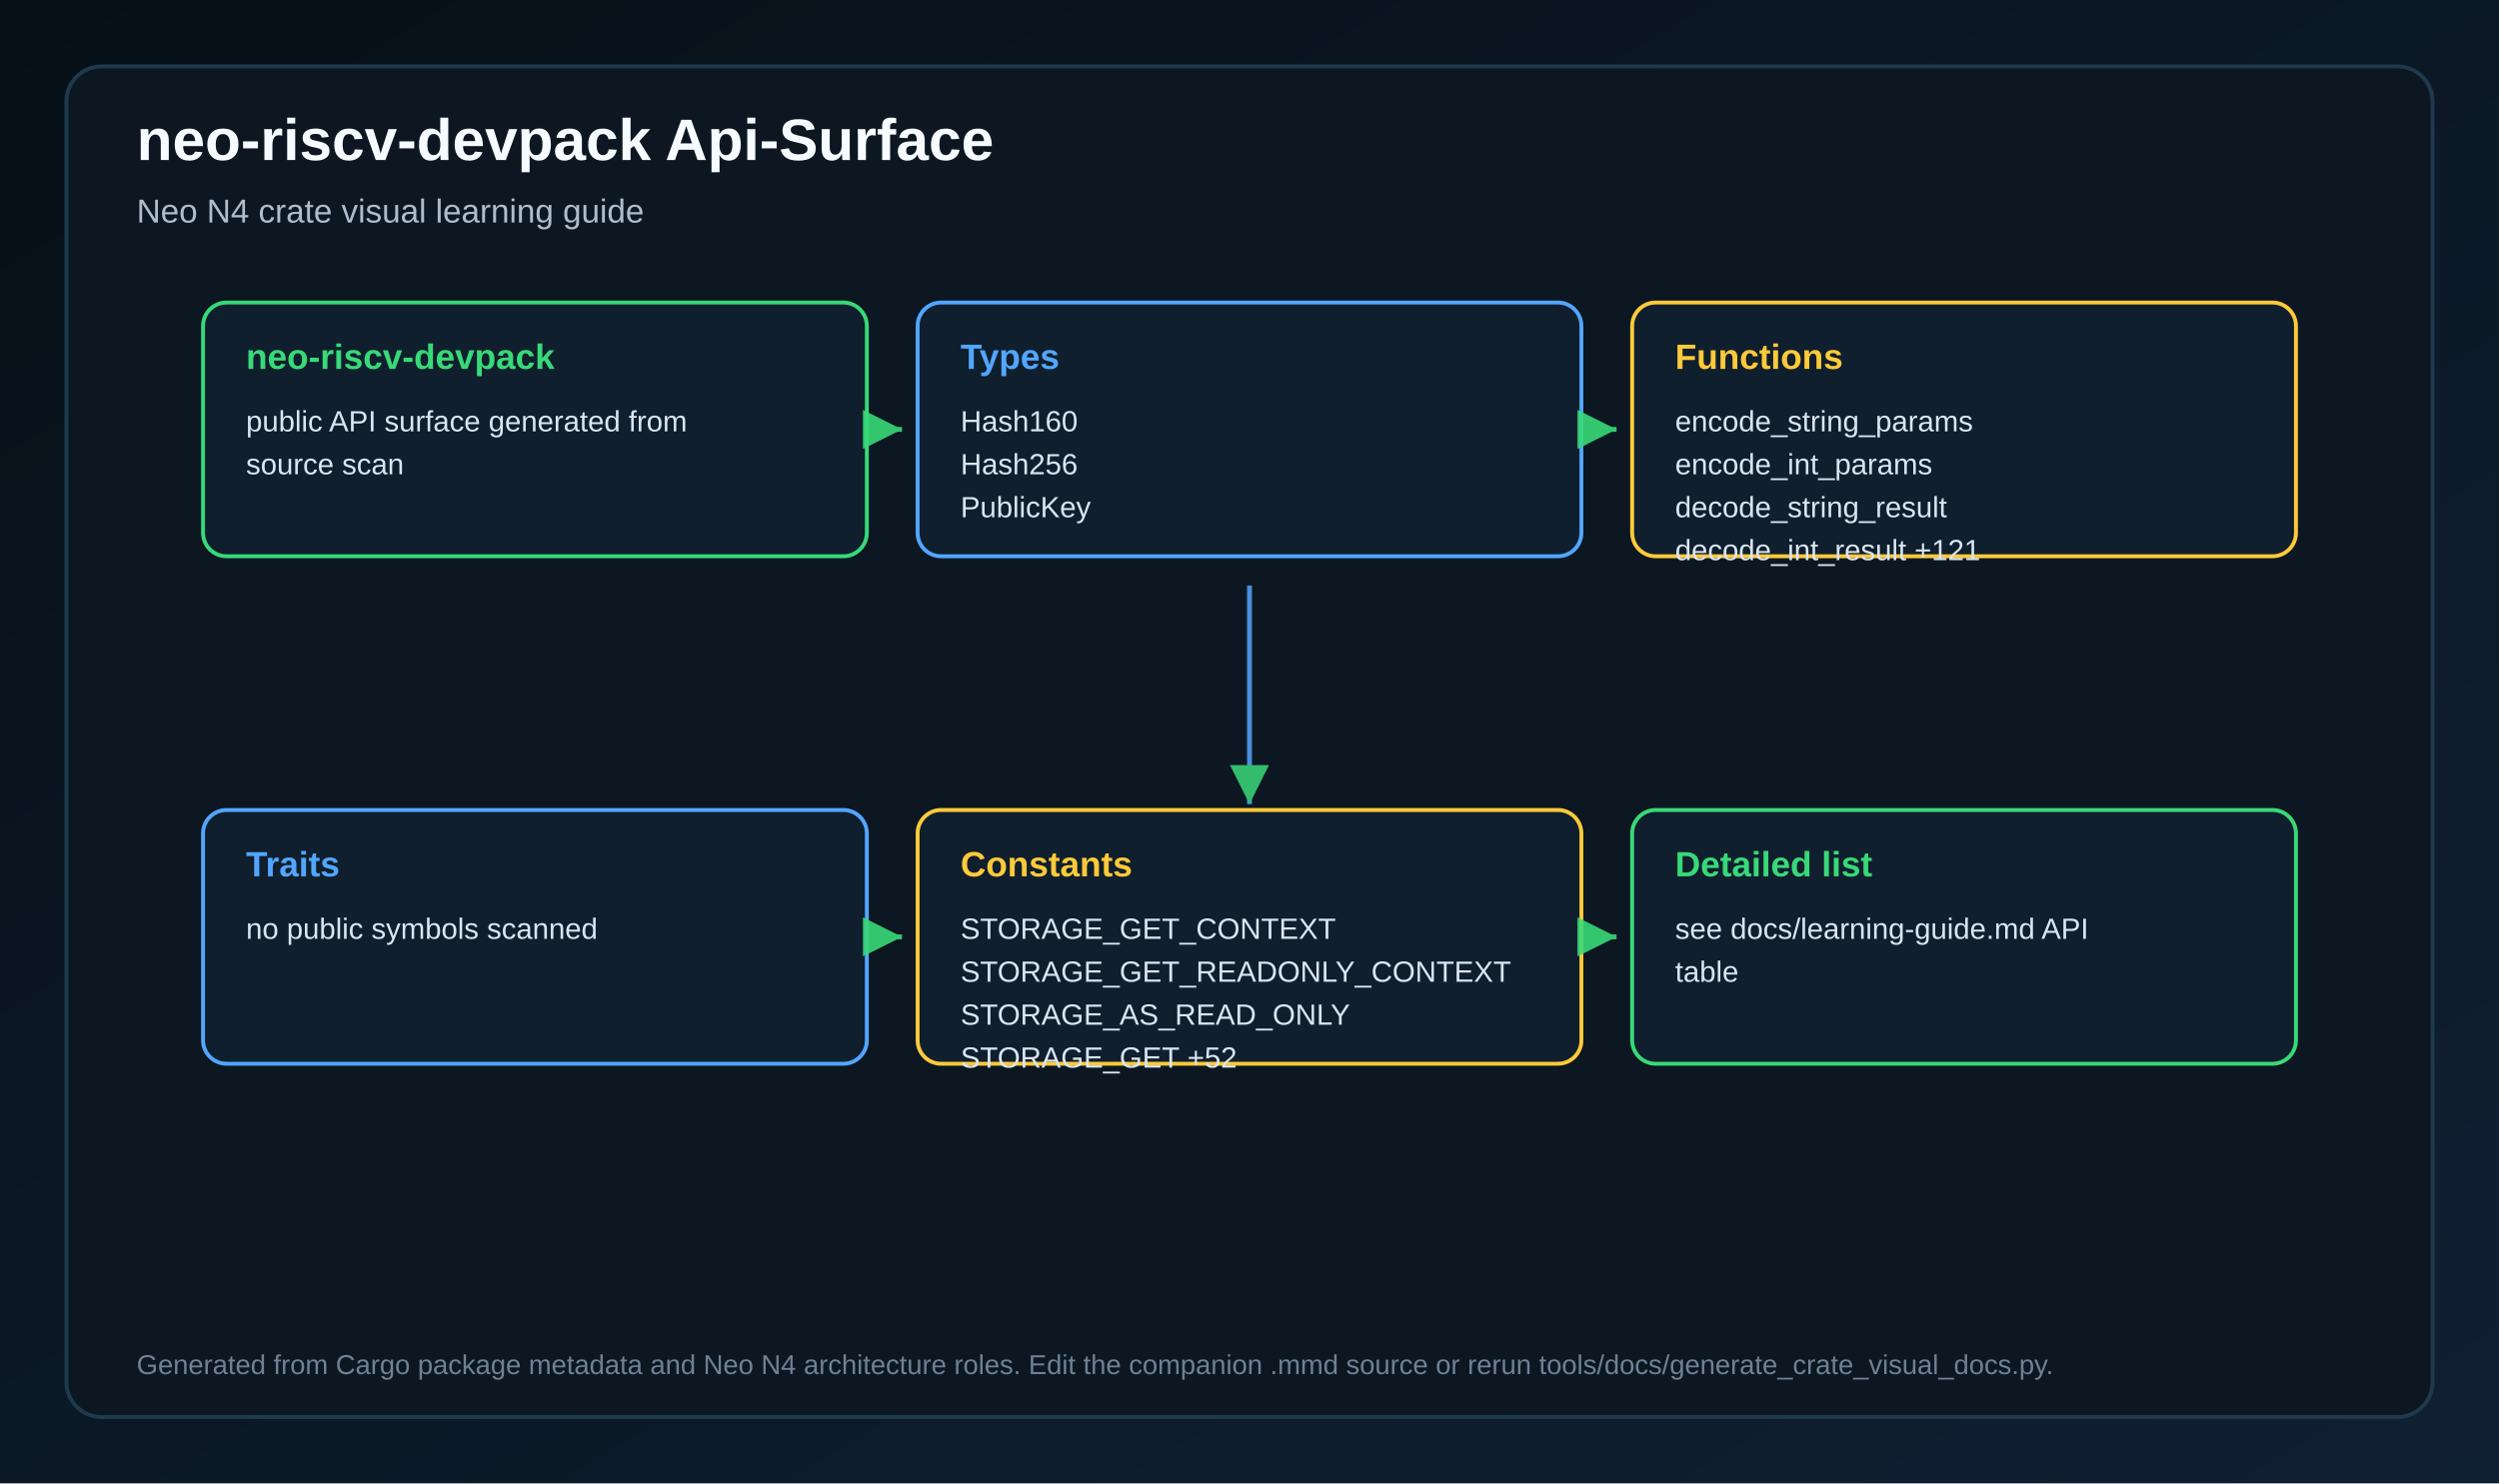
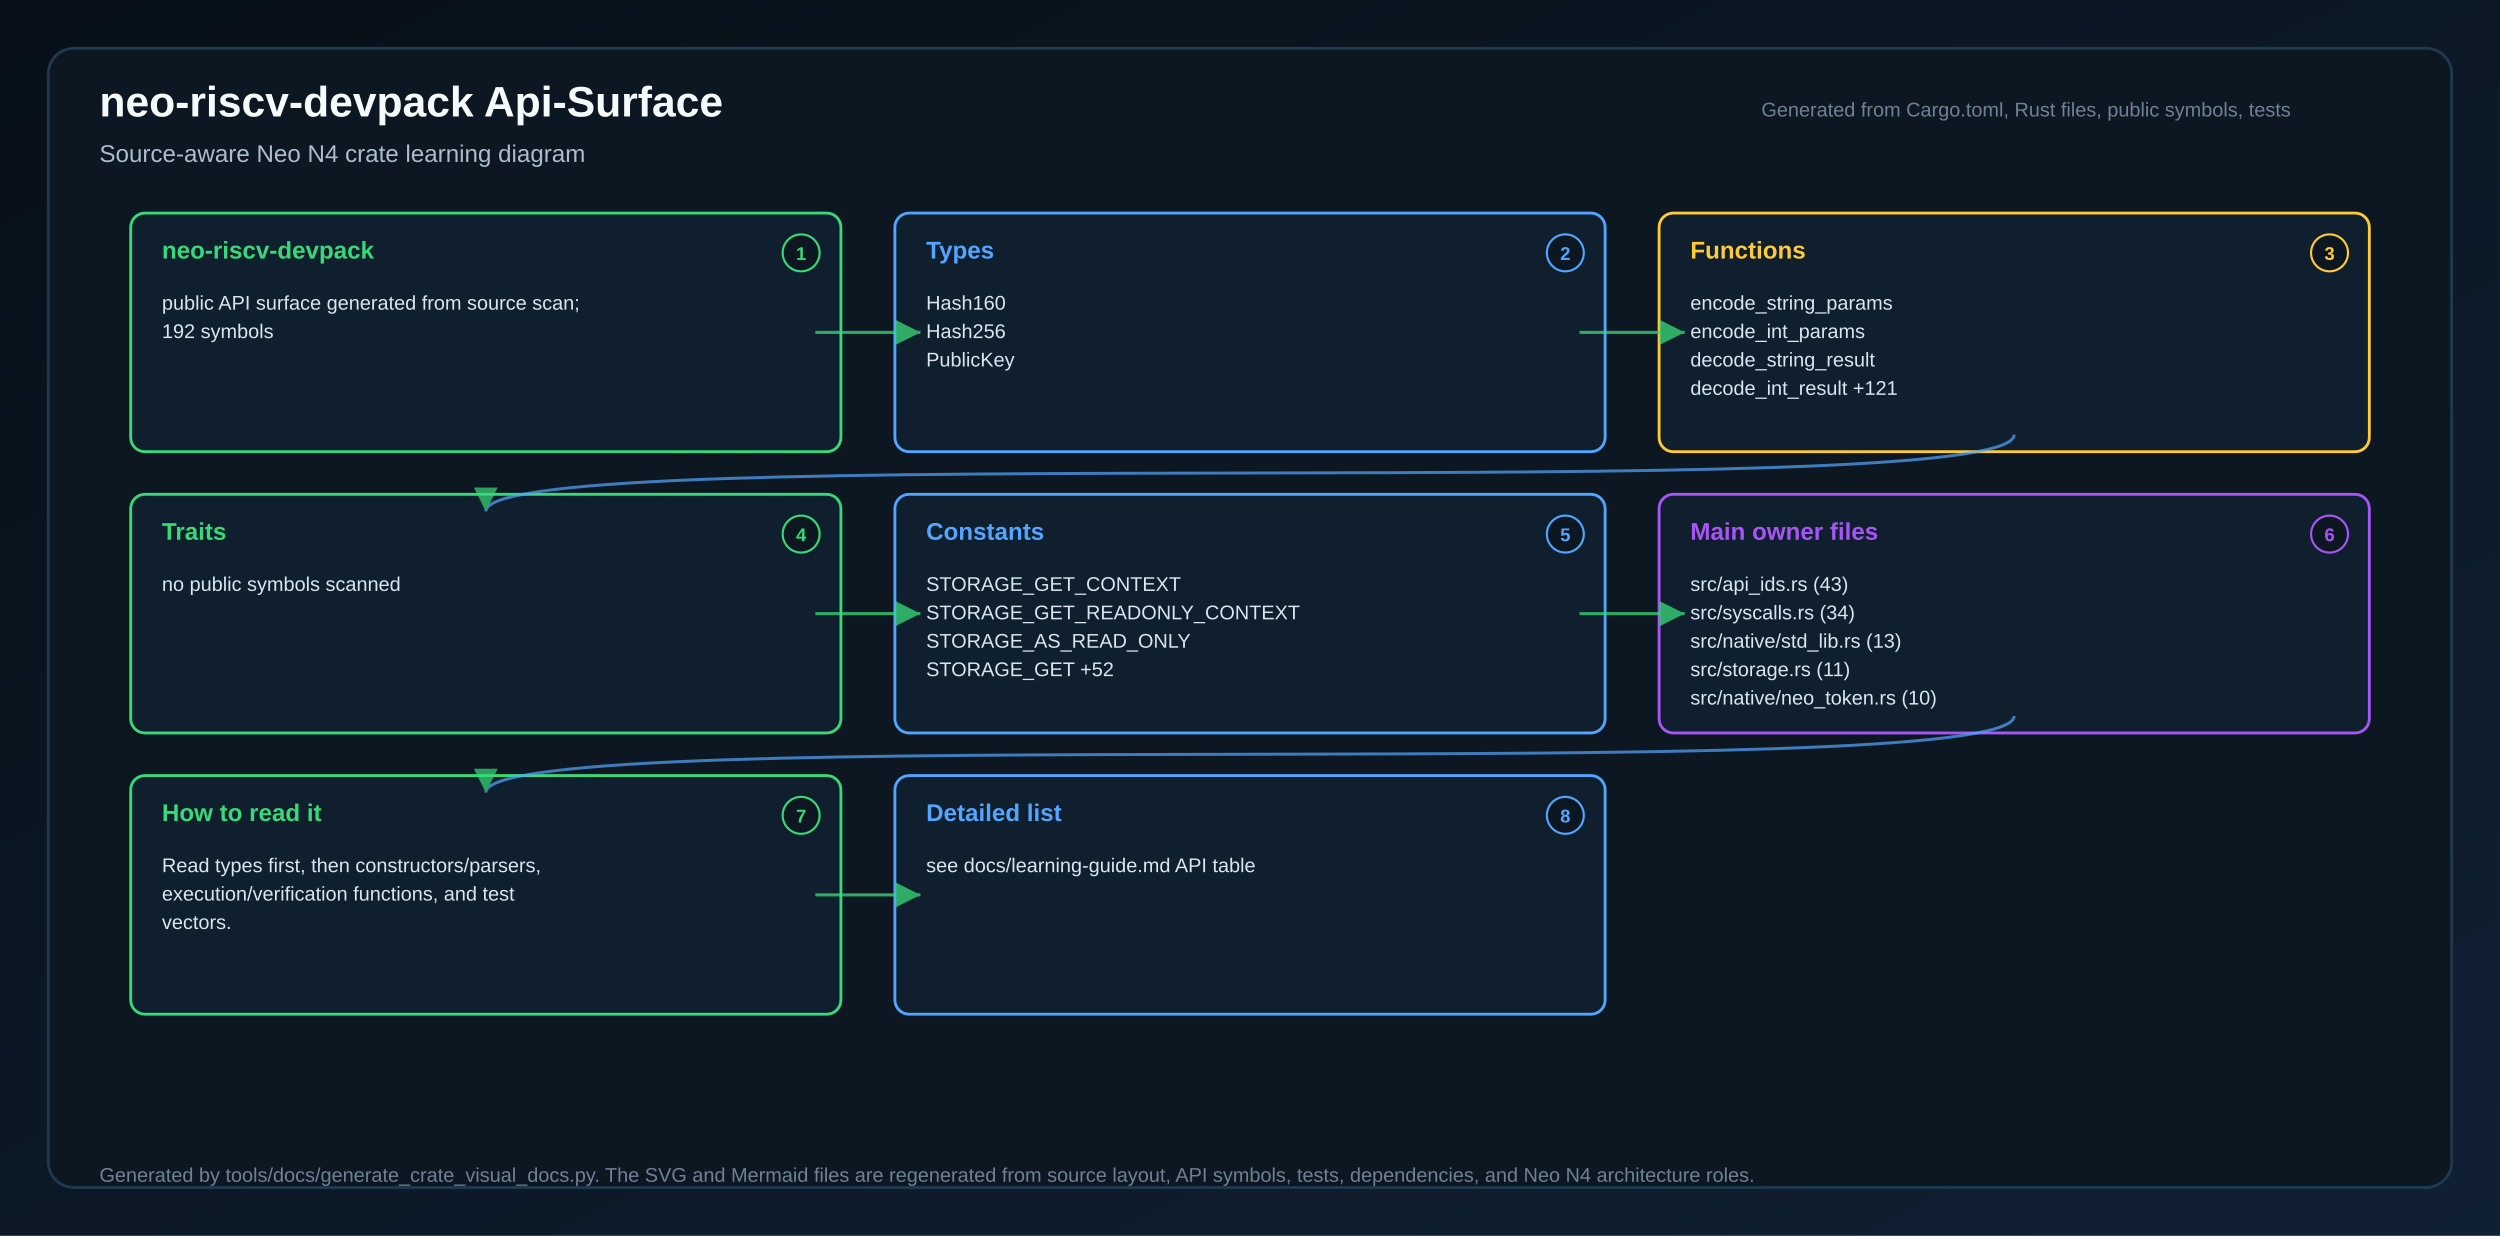
- <svg xmlns="http://www.w3.org/2000/svg" width="1280" height="760" viewBox="0 0 1280 760" role="img" aria-label="neo-riscv-devpack Api-Surface">
+ <svg xmlns="http://www.w3.org/2000/svg" width="1760" height="870" viewBox="0 0 1760 870" role="img" aria-label="neo-riscv-devpack Api-Surface">
  <defs>
    <linearGradient id="bg" x1="0" x2="1" y1="0" y2="1">
      <stop offset="0" stop-color="#071018" />
      <stop offset="1" stop-color="#102033" />
    </linearGradient>
    <marker id="arrow" markerWidth="12" markerHeight="12" refX="10" refY="6" orient="auto">
      <path d="M2,2 L10,6 L2,10 Z" fill="#38d978" />
    </marker>
  </defs>
-   <rect x="0" y="0" width="1280" height="760" fill="url(#bg)" />
-   <rect x="34" y="34" width="1212" height="692" rx="18" fill="#0c1722" stroke="#1e3a4d" stroke-width="2" />
+   <rect x="0" y="0" width="1760" height="870" fill="url(#bg)" />
+   <rect x="34" y="34" width="1692" height="802" rx="18" fill="#0c1722" stroke="#1e3a4d" stroke-width="2" />
  <text x="70" y="82" fill="#f6fbff" font-size="30" font-family="Segoe UI, Arial, sans-serif" font-weight="700">neo-riscv-devpack Api-Surface</text>
-   <text x="70" y="114" fill="#aebdcc" font-size="17" font-family="Segoe UI, Arial, sans-serif">Neo N4 crate visual learning guide</text>
-   <rect x="104" y="155" width="340" height="130" rx="12" fill="#101f2d" stroke="#38d978" stroke-width="2" />
-   <text x="126" y="189" fill="#38d978" font-size="18" font-family="Segoe UI, Arial, sans-serif" font-weight="700">neo-riscv-devpack</text>
-   <text x="126" y="221" fill="#d9e6f2" font-size="15" font-family="Segoe UI, Arial, sans-serif">public API surface generated from</text>
-   <text x="126" y="243" fill="#d9e6f2" font-size="15" font-family="Segoe UI, Arial, sans-serif">source scan</text>
-   <rect x="470" y="155" width="340" height="130" rx="12" fill="#101f2d" stroke="#52a6ff" stroke-width="2" />
-   <text x="492" y="189" fill="#52a6ff" font-size="18" font-family="Segoe UI, Arial, sans-serif" font-weight="700">Types</text>
-   <text x="492" y="221" fill="#d9e6f2" font-size="15" font-family="Segoe UI, Arial, sans-serif">Hash160</text>
-   <text x="492" y="243" fill="#d9e6f2" font-size="15" font-family="Segoe UI, Arial, sans-serif">Hash256</text>
-   <text x="492" y="265" fill="#d9e6f2" font-size="15" font-family="Segoe UI, Arial, sans-serif">PublicKey</text>
-   <line x1="452" y1="220" x2="462" y2="220" stroke="#38d978" stroke-width="2.5" marker-end="url(#arrow)" opacity="0.9" />
-   <rect x="836" y="155" width="340" height="130" rx="12" fill="#101f2d" stroke="#ffca3a" stroke-width="2" />
-   <text x="858" y="189" fill="#ffca3a" font-size="18" font-family="Segoe UI, Arial, sans-serif" font-weight="700">Functions</text>
-   <text x="858" y="221" fill="#d9e6f2" font-size="15" font-family="Segoe UI, Arial, sans-serif">encode_string_params</text>
-   <text x="858" y="243" fill="#d9e6f2" font-size="15" font-family="Segoe UI, Arial, sans-serif">encode_int_params</text>
-   <text x="858" y="265" fill="#d9e6f2" font-size="15" font-family="Segoe UI, Arial, sans-serif">decode_string_result</text>
-   <text x="858" y="287" fill="#d9e6f2" font-size="15" font-family="Segoe UI, Arial, sans-serif">decode_int_result +121</text>
-   <line x1="818" y1="220" x2="828" y2="220" stroke="#38d978" stroke-width="2.5" marker-end="url(#arrow)" opacity="0.9" />
-   <rect x="104" y="415" width="340" height="130" rx="12" fill="#101f2d" stroke="#52a6ff" stroke-width="2" />
-   <text x="126" y="449" fill="#52a6ff" font-size="18" font-family="Segoe UI, Arial, sans-serif" font-weight="700">Traits</text>
-   <text x="126" y="481" fill="#d9e6f2" font-size="15" font-family="Segoe UI, Arial, sans-serif">no public symbols scanned</text>
-   <rect x="470" y="415" width="340" height="130" rx="12" fill="#101f2d" stroke="#ffca3a" stroke-width="2" />
-   <text x="492" y="449" fill="#ffca3a" font-size="18" font-family="Segoe UI, Arial, sans-serif" font-weight="700">Constants</text>
-   <text x="492" y="481" fill="#d9e6f2" font-size="15" font-family="Segoe UI, Arial, sans-serif">STORAGE_GET_CONTEXT</text>
-   <text x="492" y="503" fill="#d9e6f2" font-size="15" font-family="Segoe UI, Arial, sans-serif">STORAGE_GET_READONLY_CONTEXT</text>
-   <text x="492" y="525" fill="#d9e6f2" font-size="15" font-family="Segoe UI, Arial, sans-serif">STORAGE_AS_READ_ONLY</text>
-   <text x="492" y="547" fill="#d9e6f2" font-size="15" font-family="Segoe UI, Arial, sans-serif">STORAGE_GET +52</text>
-   <line x1="452" y1="480" x2="462" y2="480" stroke="#38d978" stroke-width="2.5" marker-end="url(#arrow)" opacity="0.9" />
-   <rect x="836" y="415" width="340" height="130" rx="12" fill="#101f2d" stroke="#38d978" stroke-width="2" />
-   <text x="858" y="449" fill="#38d978" font-size="18" font-family="Segoe UI, Arial, sans-serif" font-weight="700">Detailed list</text>
-   <text x="858" y="481" fill="#d9e6f2" font-size="15" font-family="Segoe UI, Arial, sans-serif">see docs/learning-guide.md API</text>
-   <text x="858" y="503" fill="#d9e6f2" font-size="15" font-family="Segoe UI, Arial, sans-serif">table</text>
-   <line x1="818" y1="480" x2="828" y2="480" stroke="#38d978" stroke-width="2.5" marker-end="url(#arrow)" opacity="0.9" />
-   <path d="M640 300 C640 350 640 370 640 412" stroke="#52a6ff" stroke-width="2.5" fill="none" marker-end="url(#arrow)" opacity="0.85" />
-   <text x="70" y="704" fill="#6f8194" font-size="14" font-family="Segoe UI, Arial, sans-serif">Generated from Cargo package metadata and Neo N4 architecture roles. Edit the companion .mmd source or rerun tools/docs/generate_crate_visual_docs.py.</text>
+   <text x="70" y="114" fill="#aebdcc" font-size="17" font-family="Segoe UI, Arial, sans-serif">Source-aware Neo N4 crate learning diagram</text>
+   <text x="1240" y="82" fill="#6f8194" font-size="14" font-family="Segoe UI, Arial, sans-serif">Generated from Cargo.toml, Rust files, public symbols, tests</text>
+   <rect x="92" y="150" width="500" height="168" rx="10" fill="#101f2d" stroke="#38d978" stroke-width="2" />
+   <circle cx="564" cy="178" r="13" fill="#0c1722" stroke="#38d978" stroke-width="1.5" />
+   <text x="564" y="183" text-anchor="middle" fill="#38d978" font-size="13" font-family="Segoe UI, Arial, sans-serif" font-weight="700">1</text>
+   <text x="114" y="182" fill="#38d978" font-size="17" font-family="Segoe UI, Arial, sans-serif" font-weight="700">neo-riscv-devpack</text>
+   <text x="114" y="218" fill="#d9e6f2" font-size="14" font-family="Segoe UI, Arial, sans-serif">public API surface generated from source scan;</text>
+   <text x="114" y="238" fill="#d9e6f2" font-size="14" font-family="Segoe UI, Arial, sans-serif">192 symbols</text>
+   <rect x="630" y="150" width="500" height="168" rx="10" fill="#101f2d" stroke="#52a6ff" stroke-width="2" />
+   <circle cx="1102" cy="178" r="13" fill="#0c1722" stroke="#52a6ff" stroke-width="1.5" />
+   <text x="1102" y="183" text-anchor="middle" fill="#52a6ff" font-size="13" font-family="Segoe UI, Arial, sans-serif" font-weight="700">2</text>
+   <text x="652" y="182" fill="#52a6ff" font-size="17" font-family="Segoe UI, Arial, sans-serif" font-weight="700">Types</text>
+   <text x="652" y="218" fill="#d9e6f2" font-size="14" font-family="Segoe UI, Arial, sans-serif">Hash160</text>
+   <text x="652" y="238" fill="#d9e6f2" font-size="14" font-family="Segoe UI, Arial, sans-serif">Hash256</text>
+   <text x="652" y="258" fill="#d9e6f2" font-size="14" font-family="Segoe UI, Arial, sans-serif">PublicKey</text>
+   <rect x="1168" y="150" width="500" height="168" rx="10" fill="#101f2d" stroke="#ffca3a" stroke-width="2" />
+   <circle cx="1640" cy="178" r="13" fill="#0c1722" stroke="#ffca3a" stroke-width="1.5" />
+   <text x="1640" y="183" text-anchor="middle" fill="#ffca3a" font-size="13" font-family="Segoe UI, Arial, sans-serif" font-weight="700">3</text>
+   <text x="1190" y="182" fill="#ffca3a" font-size="17" font-family="Segoe UI, Arial, sans-serif" font-weight="700">Functions</text>
+   <text x="1190" y="218" fill="#d9e6f2" font-size="14" font-family="Segoe UI, Arial, sans-serif">encode_string_params</text>
+   <text x="1190" y="238" fill="#d9e6f2" font-size="14" font-family="Segoe UI, Arial, sans-serif">encode_int_params</text>
+   <text x="1190" y="258" fill="#d9e6f2" font-size="14" font-family="Segoe UI, Arial, sans-serif">decode_string_result</text>
+   <text x="1190" y="278" fill="#d9e6f2" font-size="14" font-family="Segoe UI, Arial, sans-serif">decode_int_result +121</text>
+   <rect x="92" y="348" width="500" height="168" rx="10" fill="#101f2d" stroke="#38d978" stroke-width="2" />
+   <circle cx="564" cy="376" r="13" fill="#0c1722" stroke="#38d978" stroke-width="1.5" />
+   <text x="564" y="381" text-anchor="middle" fill="#38d978" font-size="13" font-family="Segoe UI, Arial, sans-serif" font-weight="700">4</text>
+   <text x="114" y="380" fill="#38d978" font-size="17" font-family="Segoe UI, Arial, sans-serif" font-weight="700">Traits</text>
+   <text x="114" y="416" fill="#d9e6f2" font-size="14" font-family="Segoe UI, Arial, sans-serif">no public symbols scanned</text>
+   <rect x="630" y="348" width="500" height="168" rx="10" fill="#101f2d" stroke="#52a6ff" stroke-width="2" />
+   <circle cx="1102" cy="376" r="13" fill="#0c1722" stroke="#52a6ff" stroke-width="1.5" />
+   <text x="1102" y="381" text-anchor="middle" fill="#52a6ff" font-size="13" font-family="Segoe UI, Arial, sans-serif" font-weight="700">5</text>
+   <text x="652" y="380" fill="#52a6ff" font-size="17" font-family="Segoe UI, Arial, sans-serif" font-weight="700">Constants</text>
+   <text x="652" y="416" fill="#d9e6f2" font-size="14" font-family="Segoe UI, Arial, sans-serif">STORAGE_GET_CONTEXT</text>
+   <text x="652" y="436" fill="#d9e6f2" font-size="14" font-family="Segoe UI, Arial, sans-serif">STORAGE_GET_READONLY_CONTEXT</text>
+   <text x="652" y="456" fill="#d9e6f2" font-size="14" font-family="Segoe UI, Arial, sans-serif">STORAGE_AS_READ_ONLY</text>
+   <text x="652" y="476" fill="#d9e6f2" font-size="14" font-family="Segoe UI, Arial, sans-serif">STORAGE_GET +52</text>
+   <rect x="1168" y="348" width="500" height="168" rx="10" fill="#101f2d" stroke="#a855f7" stroke-width="2" />
+   <circle cx="1640" cy="376" r="13" fill="#0c1722" stroke="#a855f7" stroke-width="1.5" />
+   <text x="1640" y="381" text-anchor="middle" fill="#a855f7" font-size="13" font-family="Segoe UI, Arial, sans-serif" font-weight="700">6</text>
+   <text x="1190" y="380" fill="#a855f7" font-size="17" font-family="Segoe UI, Arial, sans-serif" font-weight="700">Main owner files</text>
+   <text x="1190" y="416" fill="#d9e6f2" font-size="14" font-family="Segoe UI, Arial, sans-serif">src/api_ids.rs (43)</text>
+   <text x="1190" y="436" fill="#d9e6f2" font-size="14" font-family="Segoe UI, Arial, sans-serif">src/syscalls.rs (34)</text>
+   <text x="1190" y="456" fill="#d9e6f2" font-size="14" font-family="Segoe UI, Arial, sans-serif">src/native/std_lib.rs (13)</text>
+   <text x="1190" y="476" fill="#d9e6f2" font-size="14" font-family="Segoe UI, Arial, sans-serif">src/storage.rs (11)</text>
+   <text x="1190" y="496" fill="#d9e6f2" font-size="14" font-family="Segoe UI, Arial, sans-serif">src/native/neo_token.rs (10)</text>
+   <rect x="92" y="546" width="500" height="168" rx="10" fill="#101f2d" stroke="#38d978" stroke-width="2" />
+   <circle cx="564" cy="574" r="13" fill="#0c1722" stroke="#38d978" stroke-width="1.5" />
+   <text x="564" y="579" text-anchor="middle" fill="#38d978" font-size="13" font-family="Segoe UI, Arial, sans-serif" font-weight="700">7</text>
+   <text x="114" y="578" fill="#38d978" font-size="17" font-family="Segoe UI, Arial, sans-serif" font-weight="700">How to read it</text>
+   <text x="114" y="614" fill="#d9e6f2" font-size="14" font-family="Segoe UI, Arial, sans-serif">Read types first, then constructors/parsers,</text>
+   <text x="114" y="634" fill="#d9e6f2" font-size="14" font-family="Segoe UI, Arial, sans-serif">execution/verification functions, and test</text>
+   <text x="114" y="654" fill="#d9e6f2" font-size="14" font-family="Segoe UI, Arial, sans-serif">vectors.</text>
+   <rect x="630" y="546" width="500" height="168" rx="10" fill="#101f2d" stroke="#52a6ff" stroke-width="2" />
+   <circle cx="1102" cy="574" r="13" fill="#0c1722" stroke="#52a6ff" stroke-width="1.5" />
+   <text x="1102" y="579" text-anchor="middle" fill="#52a6ff" font-size="13" font-family="Segoe UI, Arial, sans-serif" font-weight="700">8</text>
+   <text x="652" y="578" fill="#52a6ff" font-size="17" font-family="Segoe UI, Arial, sans-serif" font-weight="700">Detailed list</text>
+   <text x="652" y="614" fill="#d9e6f2" font-size="14" font-family="Segoe UI, Arial, sans-serif">see docs/learning-guide.md API table</text>
+   <line x1="574" y1="234" x2="648" y2="234" stroke="#38d978" stroke-width="2.2" marker-end="url(#arrow)" opacity="0.75" />
+   <line x1="1112" y1="234" x2="1186" y2="234" stroke="#38d978" stroke-width="2.2" marker-end="url(#arrow)" opacity="0.75" />
+   <line x1="574" y1="432" x2="648" y2="432" stroke="#38d978" stroke-width="2.2" marker-end="url(#arrow)" opacity="0.75" />
+   <line x1="1112" y1="432" x2="1186" y2="432" stroke="#38d978" stroke-width="2.2" marker-end="url(#arrow)" opacity="0.75" />
+   <line x1="574" y1="630" x2="648" y2="630" stroke="#38d978" stroke-width="2.2" marker-end="url(#arrow)" opacity="0.75" />
+   <path d="M1418 306 C1418 358, 342 308, 342 360" stroke="#52a6ff" stroke-width="2.1" fill="none" marker-end="url(#arrow)" opacity="0.7" />
+   <path d="M1418 504 C1418 556, 342 506, 342 558" stroke="#52a6ff" stroke-width="2.1" fill="none" marker-end="url(#arrow)" opacity="0.7" />
+   <text x="70" y="832" fill="#6f8194" font-size="14" font-family="Segoe UI, Arial, sans-serif">Generated by tools/docs/generate_crate_visual_docs.py. The SVG and Mermaid files are regenerated from source layout, API symbols, tests, dependencies, and Neo N4 architecture roles.</text>
</svg>
